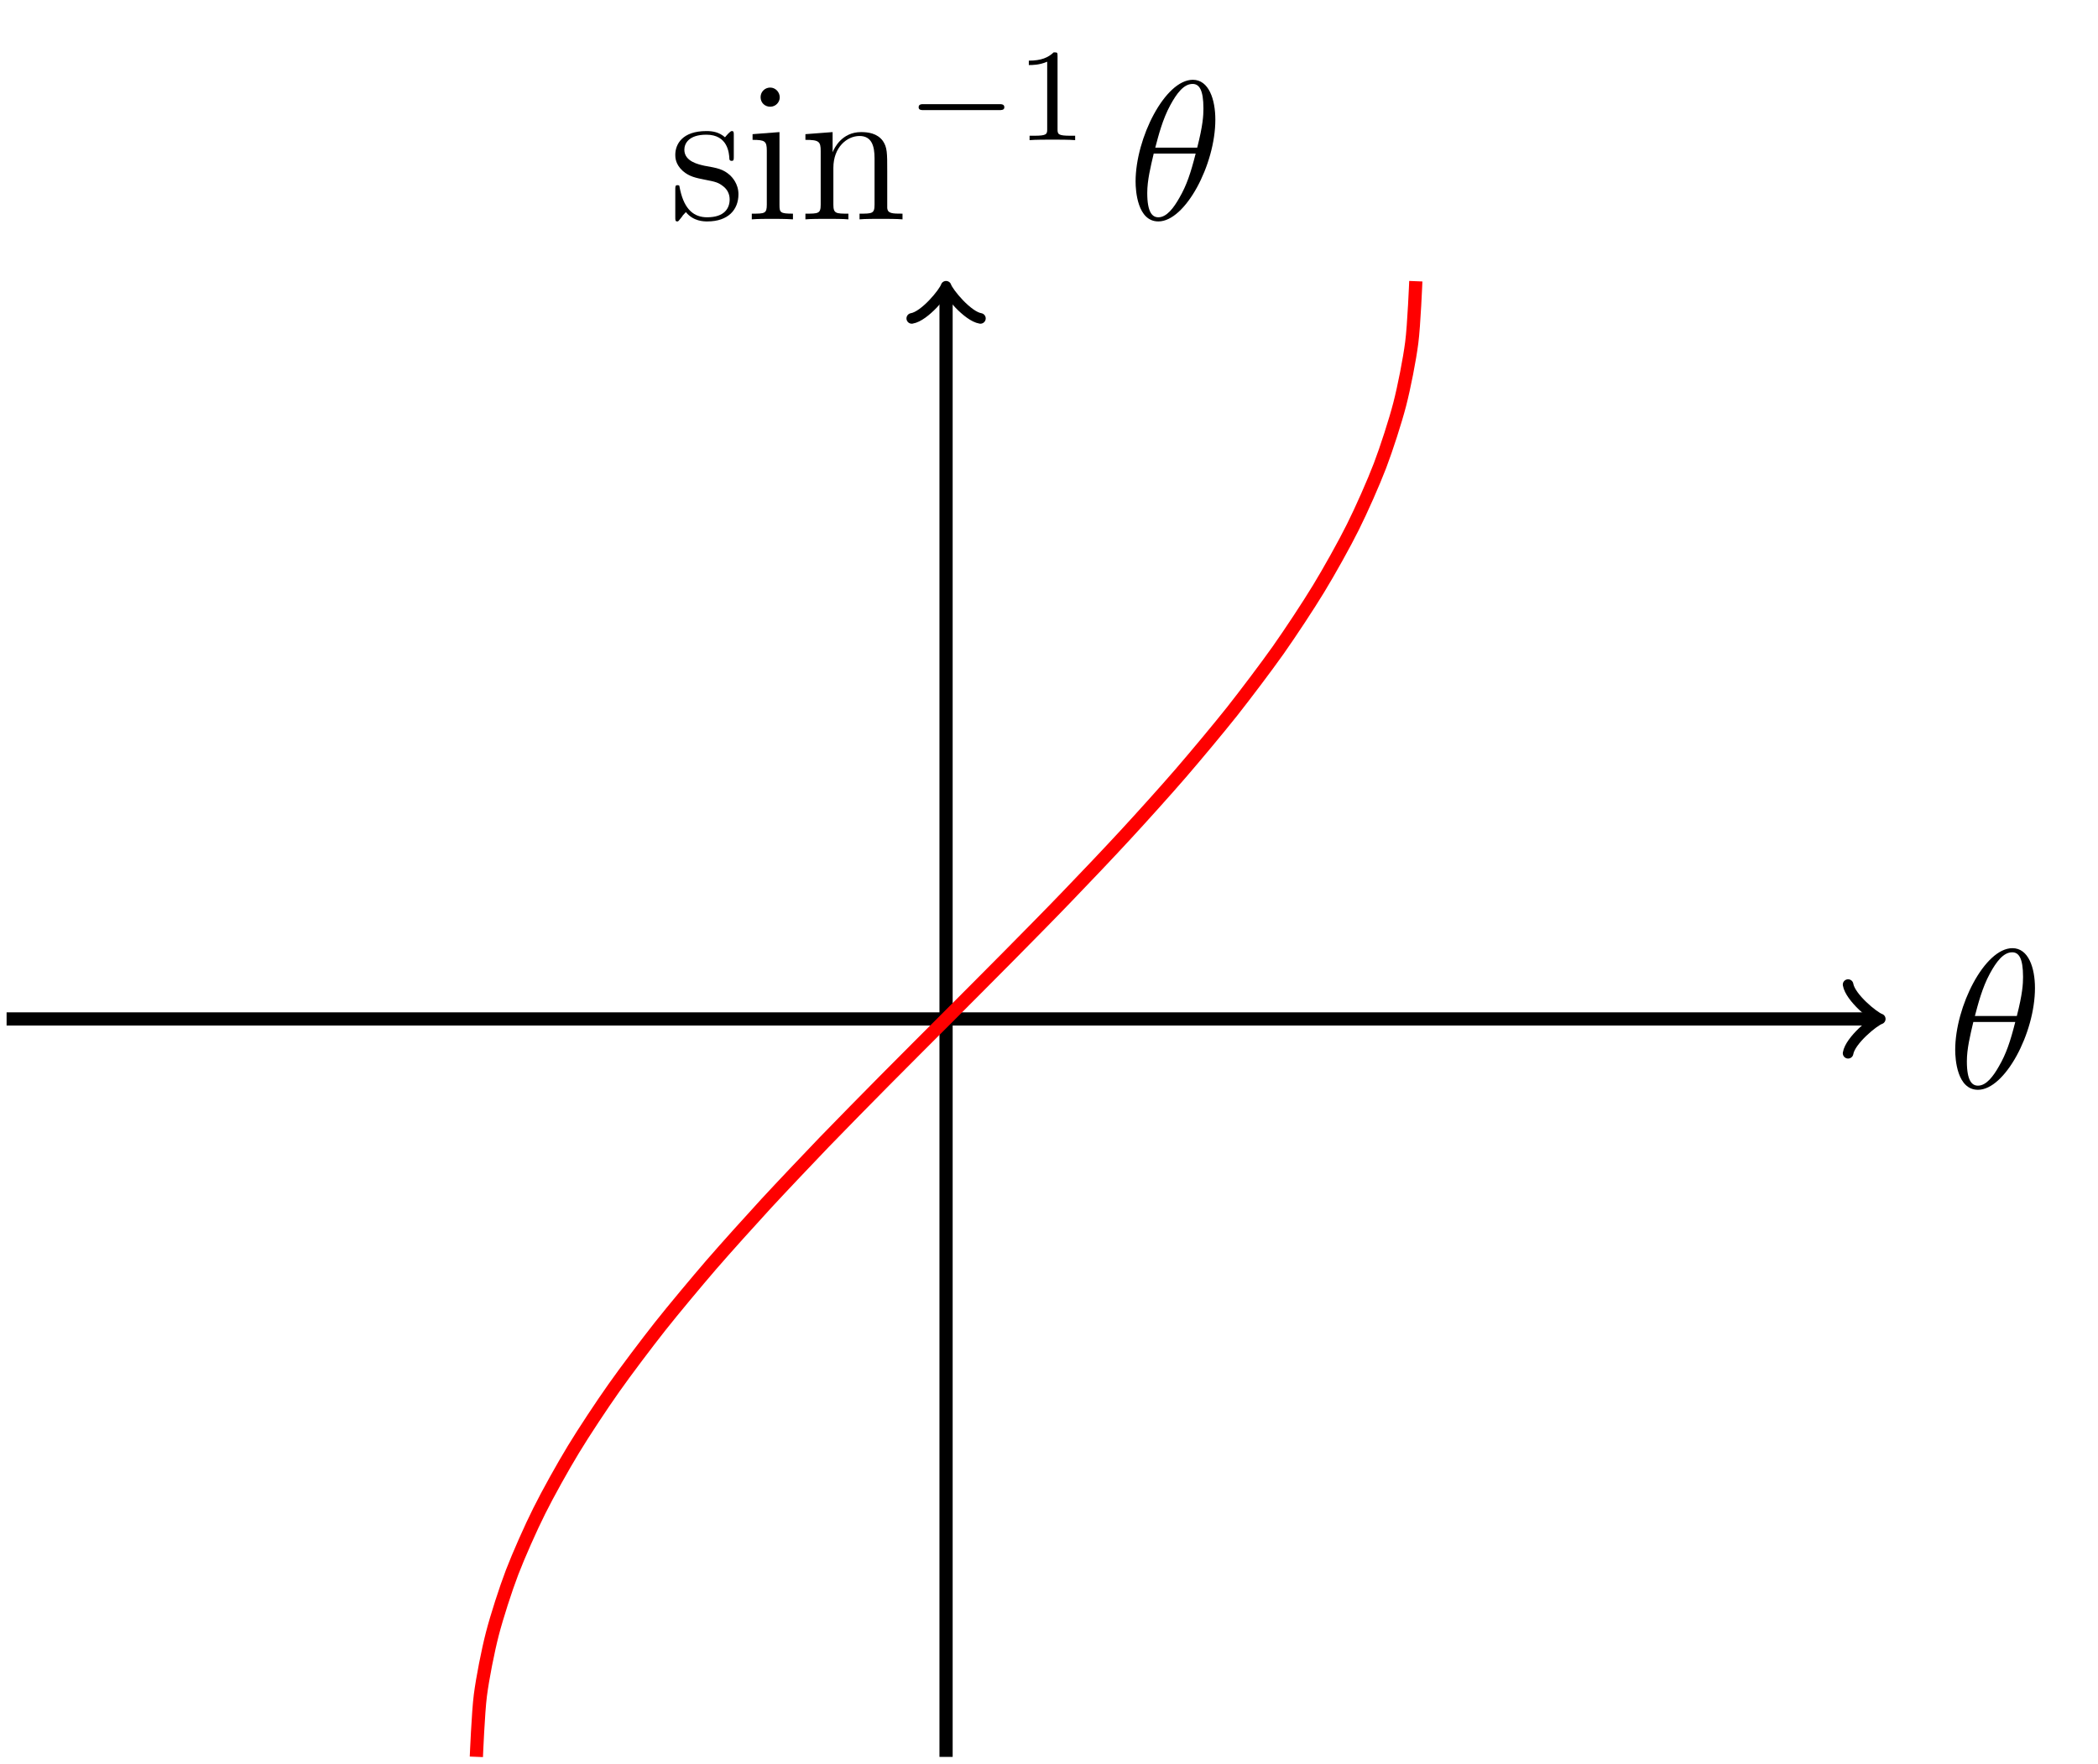
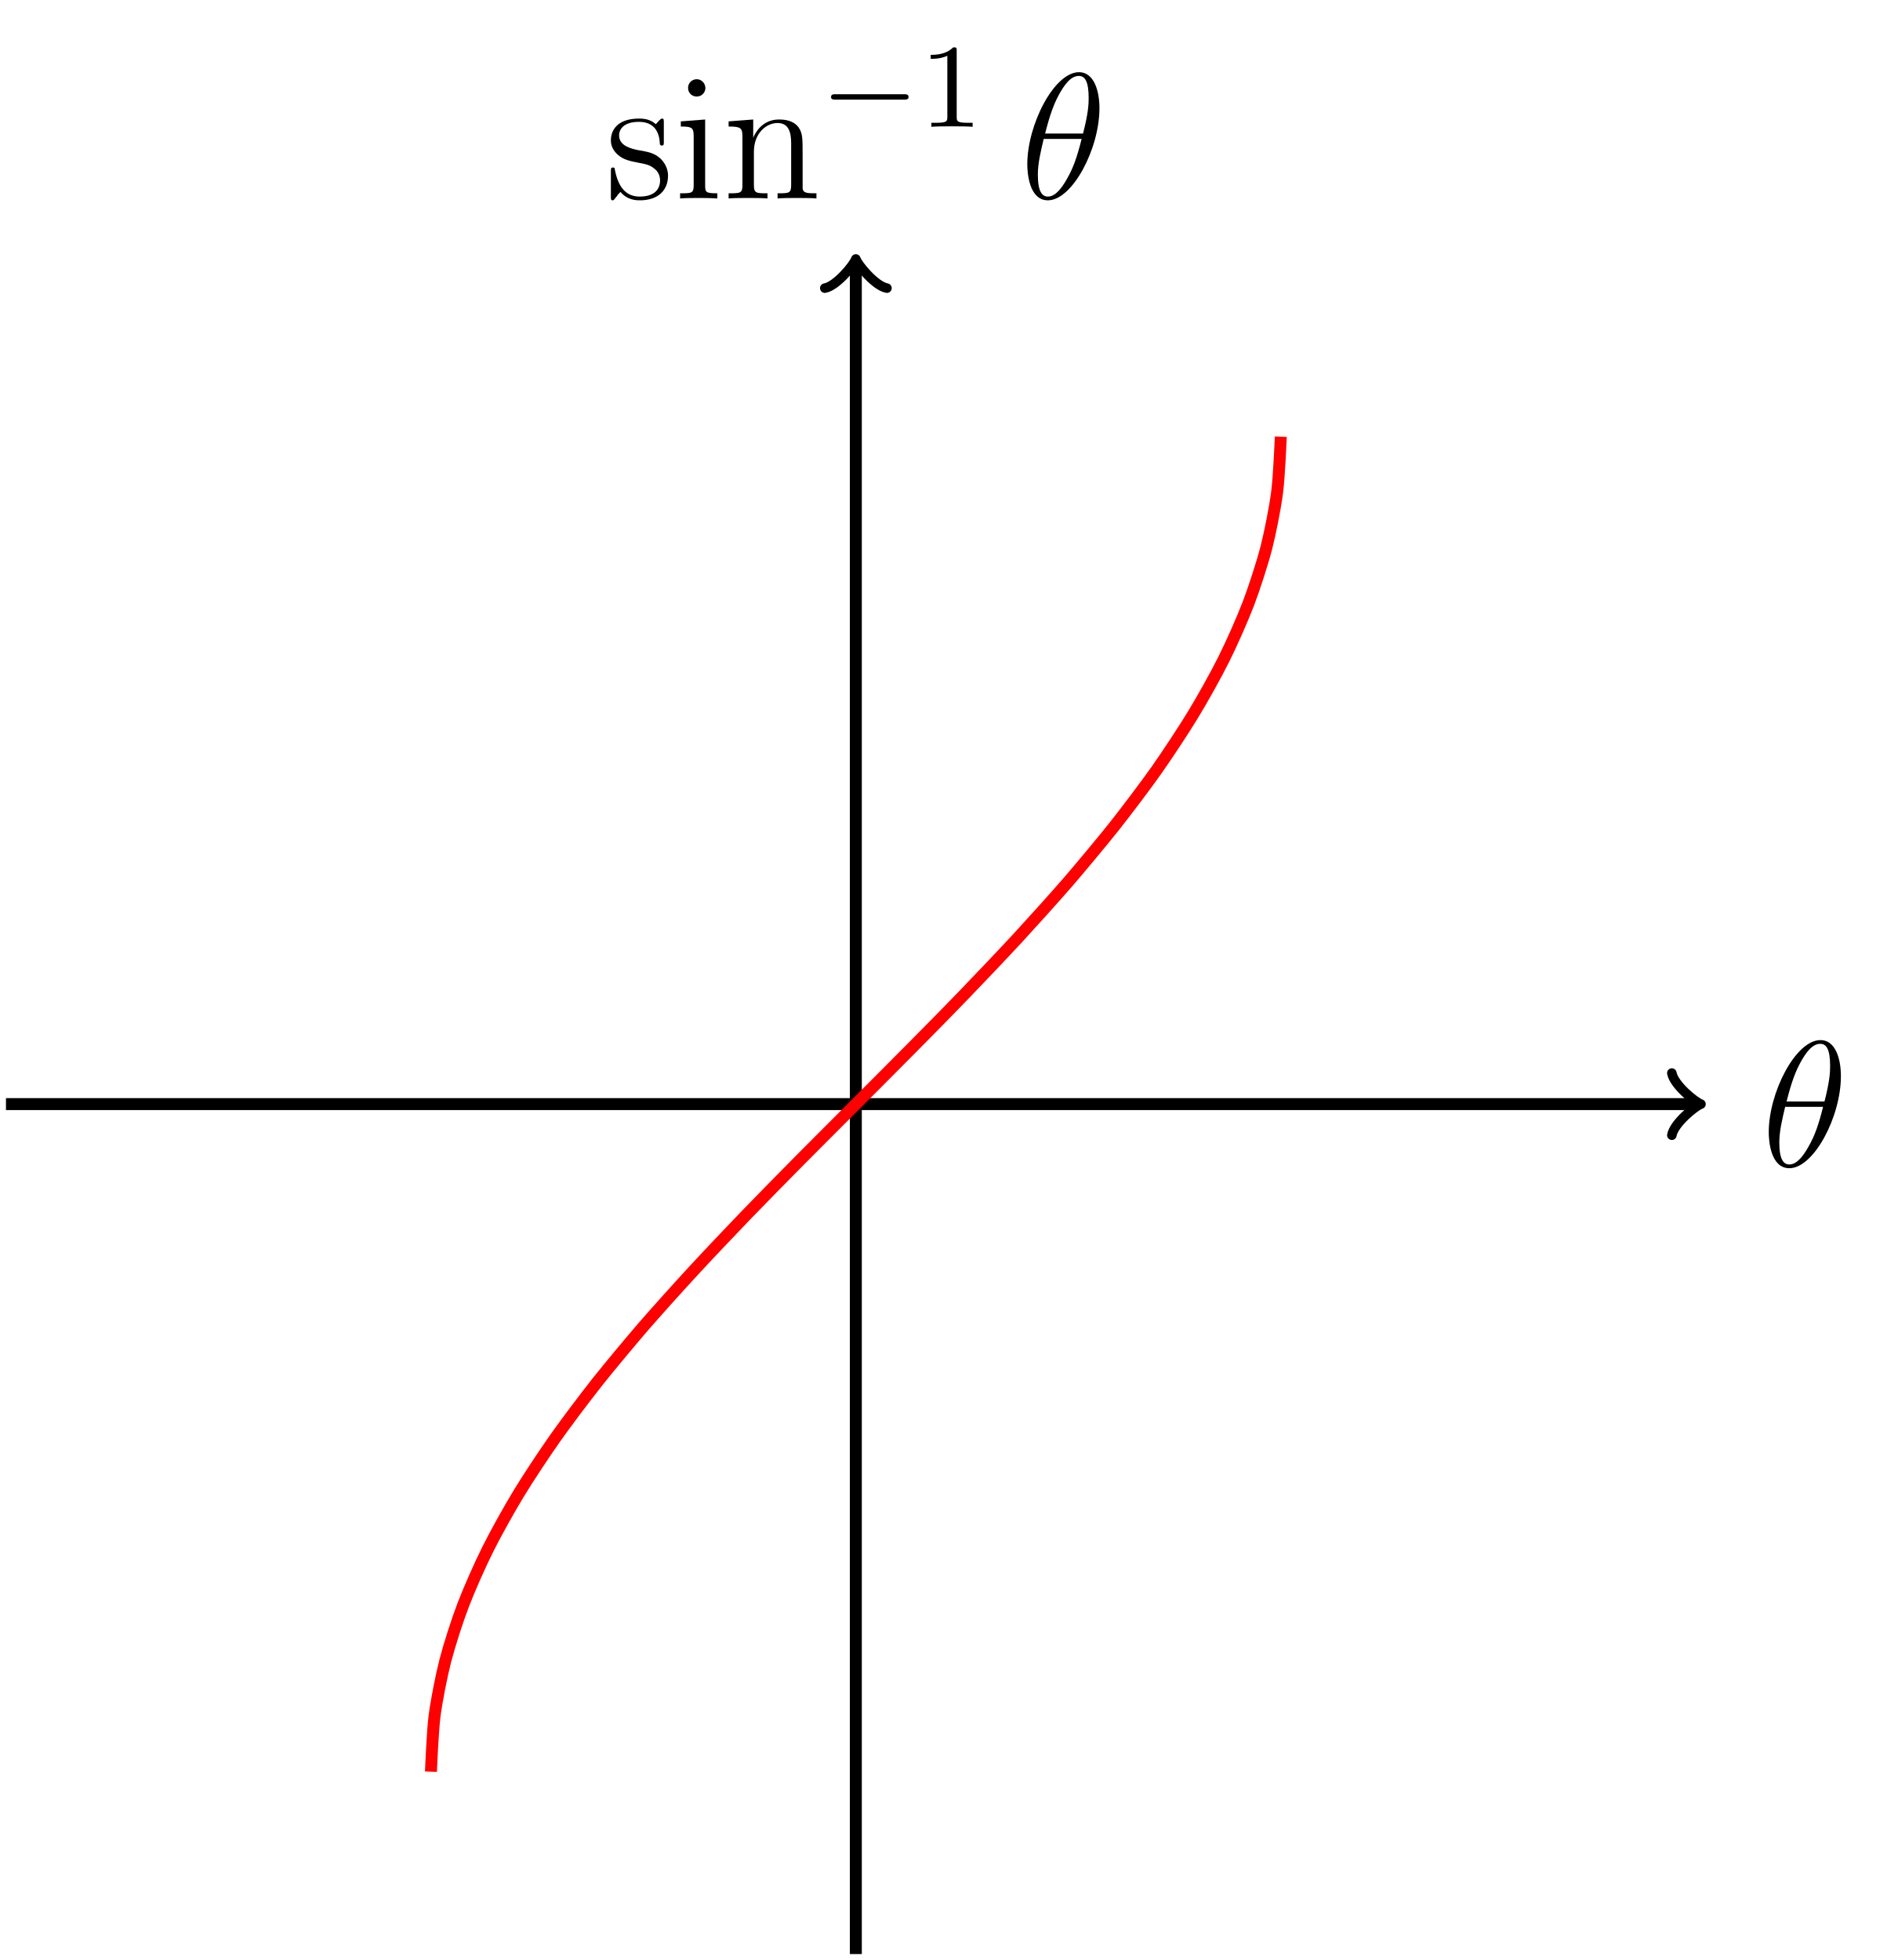
- <svg xmlns="http://www.w3.org/2000/svg" xmlns:xlink="http://www.w3.org/1999/xlink" width="126.604pt" height="106.419pt" viewBox="0 0 126.604 106.419" version="1.1">
+ <svg xmlns="http://www.w3.org/2000/svg" xmlns:xlink="http://www.w3.org/1999/xlink" width="126.604pt" height="130.74pt" viewBox="0 0 126.604 130.74" version="1.1">
  <defs>
    <g>
      <symbol overflow="visible" id="glyph0-0">
        <path style="stroke:none;" d="" />
      </symbol>
      <symbol overflow="visible" id="glyph0-1">
        <path style="stroke:none;" d="M 5.297 -6.016 C 5.297 -7.234 4.906 -8.422 3.938 -8.422 C 2.266 -8.422 0.484 -4.906 0.484 -2.281 C 0.484 -1.734 0.594 0.125 1.859 0.125 C 3.484 0.125 5.297 -3.297 5.297 -6.016 Z M 1.672 -4.328 C 1.859 -5.031 2.109 -6.031 2.578 -6.891 C 2.969 -7.609 3.391 -8.172 3.922 -8.172 C 4.312 -8.172 4.578 -7.844 4.578 -6.688 C 4.578 -6.266 4.547 -5.672 4.203 -4.328 Z M 4.109 -3.969 C 3.812 -2.797 3.562 -2.047 3.125 -1.297 C 2.781 -0.688 2.359 -0.125 1.859 -0.125 C 1.5 -0.125 1.188 -0.406 1.188 -1.594 C 1.188 -2.359 1.391 -3.172 1.578 -3.969 Z M 4.109 -3.969 " />
      </symbol>
      <symbol overflow="visible" id="glyph1-0">
        <path style="stroke:none;" d="" />
      </symbol>
      <symbol overflow="visible" id="glyph1-1">
        <path style="stroke:none;" d="M 3.922 -5.062 C 3.922 -5.266 3.922 -5.328 3.797 -5.328 C 3.703 -5.328 3.484 -5.062 3.391 -4.953 C 3.031 -5.266 2.656 -5.328 2.266 -5.328 C 0.828 -5.328 0.391 -4.547 0.391 -3.891 C 0.391 -3.75 0.391 -3.328 0.844 -2.922 C 1.234 -2.578 1.641 -2.5 2.188 -2.391 C 2.844 -2.266 3 -2.219 3.297 -1.984 C 3.516 -1.812 3.672 -1.547 3.672 -1.203 C 3.672 -0.688 3.375 -0.125 2.312 -0.125 C 1.531 -0.125 0.953 -0.578 0.688 -1.766 C 0.641 -1.984 0.641 -2 0.641 -2.016 C 0.609 -2.062 0.562 -2.062 0.531 -2.062 C 0.391 -2.062 0.391 -2 0.391 -1.781 L 0.391 -0.156 C 0.391 0.062 0.391 0.125 0.516 0.125 C 0.578 0.125 0.578 0.109 0.781 -0.141 C 0.844 -0.234 0.844 -0.25 1.031 -0.438 C 1.484 0.125 2.125 0.125 2.328 0.125 C 3.578 0.125 4.203 -0.578 4.203 -1.516 C 4.203 -2.156 3.812 -2.547 3.703 -2.656 C 3.281 -3.031 2.953 -3.094 2.156 -3.234 C 1.812 -3.312 0.938 -3.484 0.938 -4.203 C 0.938 -4.562 1.188 -5.109 2.266 -5.109 C 3.562 -5.109 3.641 -4 3.656 -3.641 C 3.672 -3.531 3.75 -3.531 3.797 -3.531 C 3.922 -3.531 3.922 -3.594 3.922 -3.812 Z M 3.922 -5.062 " />
      </symbol>
      <symbol overflow="visible" id="glyph1-2">
        <path style="stroke:none;" d="M 2.078 -7.359 C 2.078 -7.672 1.828 -7.953 1.5 -7.953 C 1.188 -7.953 0.922 -7.703 0.922 -7.375 C 0.922 -7.016 1.203 -6.797 1.5 -6.797 C 1.859 -6.797 2.078 -7.094 2.078 -7.359 Z M 0.438 -5.141 L 0.438 -4.797 C 1.188 -4.797 1.297 -4.719 1.297 -4.141 L 1.297 -0.891 C 1.297 -0.344 1.172 -0.344 0.391 -0.344 L 0.391 0 C 0.734 -0.031 1.297 -0.031 1.656 -0.031 C 1.781 -0.031 2.469 -0.031 2.875 0 L 2.875 -0.344 C 2.109 -0.344 2.062 -0.406 2.062 -0.875 L 2.062 -5.266 Z M 0.438 -5.141 " />
      </symbol>
      <symbol overflow="visible" id="glyph1-3">
        <path style="stroke:none;" d="M 5.312 -2.906 C 5.312 -4.016 5.312 -4.344 5.047 -4.734 C 4.703 -5.203 4.141 -5.266 3.734 -5.266 C 2.562 -5.266 2.109 -4.281 2.016 -4.047 L 2.016 -5.266 L 0.375 -5.141 L 0.375 -4.797 C 1.188 -4.797 1.297 -4.703 1.297 -4.125 L 1.297 -0.891 C 1.297 -0.344 1.156 -0.344 0.375 -0.344 L 0.375 0 C 0.688 -0.031 1.344 -0.031 1.672 -0.031 C 2.016 -0.031 2.672 -0.031 2.969 0 L 2.969 -0.344 C 2.219 -0.344 2.062 -0.344 2.062 -0.891 L 2.062 -3.109 C 2.062 -4.359 2.891 -5.031 3.641 -5.031 C 4.375 -5.031 4.547 -4.422 4.547 -3.688 L 4.547 -0.891 C 4.547 -0.344 4.406 -0.344 3.641 -0.344 L 3.641 0 C 3.938 -0.031 4.594 -0.031 4.922 -0.031 C 5.266 -0.031 5.922 -0.031 6.234 0 L 6.234 -0.344 C 5.625 -0.344 5.328 -0.344 5.312 -0.703 Z M 5.312 -2.906 " />
      </symbol>
      <symbol overflow="visible" id="glyph2-0">
        <path style="stroke:none;" d="" />
      </symbol>
      <symbol overflow="visible" id="glyph2-1">
        <path style="stroke:none;" d="M 5.562 -1.812 C 5.703 -1.812 5.875 -1.812 5.875 -1.984 C 5.875 -2.172 5.703 -2.172 5.562 -2.172 L 1 -2.172 C 0.875 -2.172 0.703 -2.172 0.703 -1.984 C 0.703 -1.812 0.875 -1.812 1 -1.812 Z M 5.562 -1.812 " />
      </symbol>
      <symbol overflow="visible" id="glyph3-0">
        <path style="stroke:none;" d="" />
      </symbol>
      <symbol overflow="visible" id="glyph3-1">
        <path style="stroke:none;" d="M 2.5 -5.078 C 2.5 -5.297 2.484 -5.297 2.266 -5.297 C 1.938 -4.984 1.516 -4.797 0.766 -4.797 L 0.766 -4.531 C 0.984 -4.531 1.406 -4.531 1.875 -4.734 L 1.875 -0.656 C 1.875 -0.359 1.844 -0.266 1.094 -0.266 L 0.812 -0.266 L 0.812 0 C 1.141 -0.031 1.828 -0.031 2.188 -0.031 C 2.547 -0.031 3.234 -0.031 3.562 0 L 3.562 -0.266 L 3.281 -0.266 C 2.531 -0.266 2.5 -0.359 2.5 -0.656 Z M 2.5 -5.078 " />
      </symbol>
    </g>
    <clipPath id="clip1">
-       <path d="M 56 17 L 58 17 L 58 106.418 L 56 106.418 Z M 56 17 " />
-     </clipPath>
-     <clipPath id="clip2">
-       <path d="M 17 5 L 97 5 L 97 106.418 L 17 106.418 Z M 17 5 " />
+       <path d="M 56 17 L 58 17 L 58 130.738 L 56 130.738 Z M 56 17 " />
    </clipPath>
  </defs>
  <g id="surface1">
-     <path style="fill:none;stroke-width:0.797;stroke-linecap:butt;stroke-linejoin:miter;stroke:rgb(0%,0%,0%);stroke-opacity:1;stroke-miterlimit:10;" d="M -56.693 -0 L 55.987 -0 " transform="matrix(1,0,0,-1,57.091,61.488)" />
-     <path style="fill:none;stroke-width:0.638;stroke-linecap:round;stroke-linejoin:round;stroke:rgb(0%,0%,0%);stroke-opacity:1;stroke-miterlimit:10;" d="M -1.554 2.074 C -1.425 1.297 0.001 0.129 0.388 -0 C 0.001 -0.129 -1.425 -1.293 -1.554 -2.071 " transform="matrix(1,0,0,-1,113.0773,61.488)" />
+     <path style="fill:none;stroke-width:0.797;stroke-linecap:butt;stroke-linejoin:miter;stroke:rgb(0%,0%,0%);stroke-opacity:1;stroke-miterlimit:10;" d="M -56.693 0.001 L 55.987 0.001 " transform="matrix(1,0,0,-1,57.091,73.649)" />
+     <path style="fill:none;stroke-width:0.638;stroke-linecap:round;stroke-linejoin:round;stroke:rgb(0%,0%,0%);stroke-opacity:1;stroke-miterlimit:10;" d="M -1.554 2.071 C -1.425 1.294 0.001 0.129 0.388 0.001 C 0.001 -0.128 -1.425 -1.296 -1.554 -2.074 " transform="matrix(1,0,0,-1,113.0773,73.649)" />
    <g style="fill:rgb(0%,0%,0%);fill-opacity:1;">
-       <use xlink:href="#glyph0-1" x="117.503" y="65.639" />
+       <use xlink:href="#glyph0-1" x="117.503" y="77.8" />
    </g>
    <g clip-path="url(#clip1)" clip-rule="nonzero">
-       <path style="fill:none;stroke-width:0.797;stroke-linecap:butt;stroke-linejoin:miter;stroke:rgb(0%,0%,0%);stroke-opacity:1;stroke-miterlimit:10;" d="M -0.001 -44.532 L -0.001 43.824 " transform="matrix(1,0,0,-1,57.091,61.488)" />
+       <path style="fill:none;stroke-width:0.797;stroke-linecap:butt;stroke-linejoin:miter;stroke:rgb(0%,0%,0%);stroke-opacity:1;stroke-miterlimit:10;" d="M -0.001 -56.695 L -0.001 55.985 " transform="matrix(1,0,0,-1,57.091,73.649)" />
    </g>
-     <path style="fill:none;stroke-width:0.638;stroke-linecap:round;stroke-linejoin:round;stroke:rgb(0%,0%,0%);stroke-opacity:1;stroke-miterlimit:10;" d="M -1.552 2.071 C -1.423 1.294 -0.002 0.13 0.389 0.001 C -0.002 -0.128 -1.423 -1.296 -1.552 -2.073 " transform="matrix(0,-1,-1,0,57.091,17.66256)" />
+     <path style="fill:none;stroke-width:0.638;stroke-linecap:round;stroke-linejoin:round;stroke:rgb(0%,0%,0%);stroke-opacity:1;stroke-miterlimit:10;" d="M -1.556 2.071 C -1.423 1.294 -0.001 0.13 0.389 0.001 C -0.001 -0.128 -1.423 -1.296 -1.556 -2.073 " transform="matrix(0,-1,-1,0,57.091,17.66275)" />
    <g style="fill:rgb(0%,0%,0%);fill-opacity:1;">
      <use xlink:href="#glyph1-1" x="40.359" y="13.237" />
      <use xlink:href="#glyph1-2" x="44.976" y="13.237" />
      <use xlink:href="#glyph1-3" x="48.228" y="13.237" />
    </g>
    <g style="fill:rgb(0%,0%,0%);fill-opacity:1;">
      <use xlink:href="#glyph2-1" x="54.732" y="8.457" />
    </g>
    <g style="fill:rgb(0%,0%,0%);fill-opacity:1;">
      <use xlink:href="#glyph3-1" x="61.318" y="8.457" />
    </g>
    <g style="fill:rgb(0%,0%,0%);fill-opacity:1;">
      <use xlink:href="#glyph0-1" x="68.043" y="13.237" />
    </g>
-     <g clip-path="url(#clip2)" clip-rule="nonzero">
-       <path style="fill:none;stroke-width:0.797;stroke-linecap:butt;stroke-linejoin:miter;stroke:rgb(100%,0%,0%);stroke-opacity:1;stroke-miterlimit:10;" d="M -28.345 -44.528 C -28.345 -44.528 -28.236 -41.848 -28.103 -40.817 C -27.97 -39.785 -27.646 -38.137 -27.38 -37.106 C -27.114 -36.078 -26.583 -34.426 -26.189 -33.395 C -25.794 -32.367 -25.064 -30.715 -24.548 -29.688 C -24.036 -28.657 -23.114 -27.004 -22.489 -25.977 C -21.864 -24.946 -20.771 -23.293 -20.044 -22.266 C -19.318 -21.235 -18.071 -19.586 -17.259 -18.555 C -16.443 -17.524 -15.064 -15.875 -14.177 -14.844 C -13.286 -13.817 -11.798 -12.164 -10.849 -11.133 C -9.9 -10.106 -8.329 -8.453 -7.341 -7.422 C -6.349 -6.395 -4.72 -4.742 -3.704 -3.715 C -2.685 -2.684 -1.028 -1.032 -0.001 -0.004 C 1.022 1.027 2.679 2.675 3.694 3.707 C 4.714 4.738 6.343 6.386 7.331 7.418 C 8.323 8.445 9.893 10.097 10.843 11.129 C 11.792 12.156 13.28 13.808 14.171 14.84 C 15.057 15.867 16.436 17.519 17.253 18.547 C 18.065 19.578 19.315 21.23 20.042 22.258 C 20.768 23.289 21.858 24.937 22.483 25.968 C 23.112 27 24.034 28.648 24.546 29.679 C 25.061 30.707 25.792 32.359 26.186 33.39 C 26.577 34.418 27.112 36.07 27.378 37.101 C 27.643 38.129 27.968 39.781 28.1 40.808 C 28.237 41.84 28.346 44.519 28.346 44.519 " transform="matrix(1,0,0,-1,57.091,61.488)" />
-     </g>
+     <path style="fill:none;stroke-width:0.797;stroke-linecap:butt;stroke-linejoin:miter;stroke:rgb(100%,0%,0%);stroke-opacity:1;stroke-miterlimit:10;" d="M -28.345 -44.527 C -28.345 -44.527 -28.236 -41.847 -28.103 -40.816 C -27.97 -39.788 -27.646 -38.136 -27.38 -37.105 C -27.114 -36.078 -26.583 -34.425 -26.189 -33.398 C -25.794 -32.367 -25.064 -30.714 -24.548 -29.687 C -24.036 -28.656 -23.114 -27.003 -22.489 -25.976 C -21.864 -24.945 -20.771 -23.296 -20.044 -22.265 C -19.318 -21.234 -18.071 -19.585 -17.259 -18.554 C -16.443 -17.527 -15.064 -15.874 -14.177 -14.843 C -13.286 -13.816 -11.798 -12.164 -10.849 -11.136 C -9.9 -10.105 -8.329 -8.453 -7.341 -7.425 C -6.349 -6.394 -4.72 -4.742 -3.704 -3.714 C -2.685 -2.683 -1.028 -1.035 -0.001 -0.003 C 1.022 1.028 2.679 2.676 3.694 3.708 C 4.714 4.735 6.343 6.387 7.331 7.419 C 8.323 8.446 9.893 10.098 10.843 11.126 C 11.792 12.157 13.28 13.809 14.171 14.836 C 15.057 15.868 16.436 17.52 17.253 18.547 C 18.065 19.579 19.315 21.227 20.042 22.258 C 20.768 23.29 21.858 24.938 22.483 25.969 C 23.112 26.997 24.034 28.649 24.546 29.68 C 25.061 30.708 25.792 32.36 26.186 33.391 C 26.577 34.419 27.112 36.071 27.378 37.098 C 27.643 38.129 27.968 39.782 28.1 40.809 C 28.237 41.84 28.346 44.52 28.346 44.52 " transform="matrix(1,0,0,-1,57.091,73.649)" />
  </g>
</svg>
